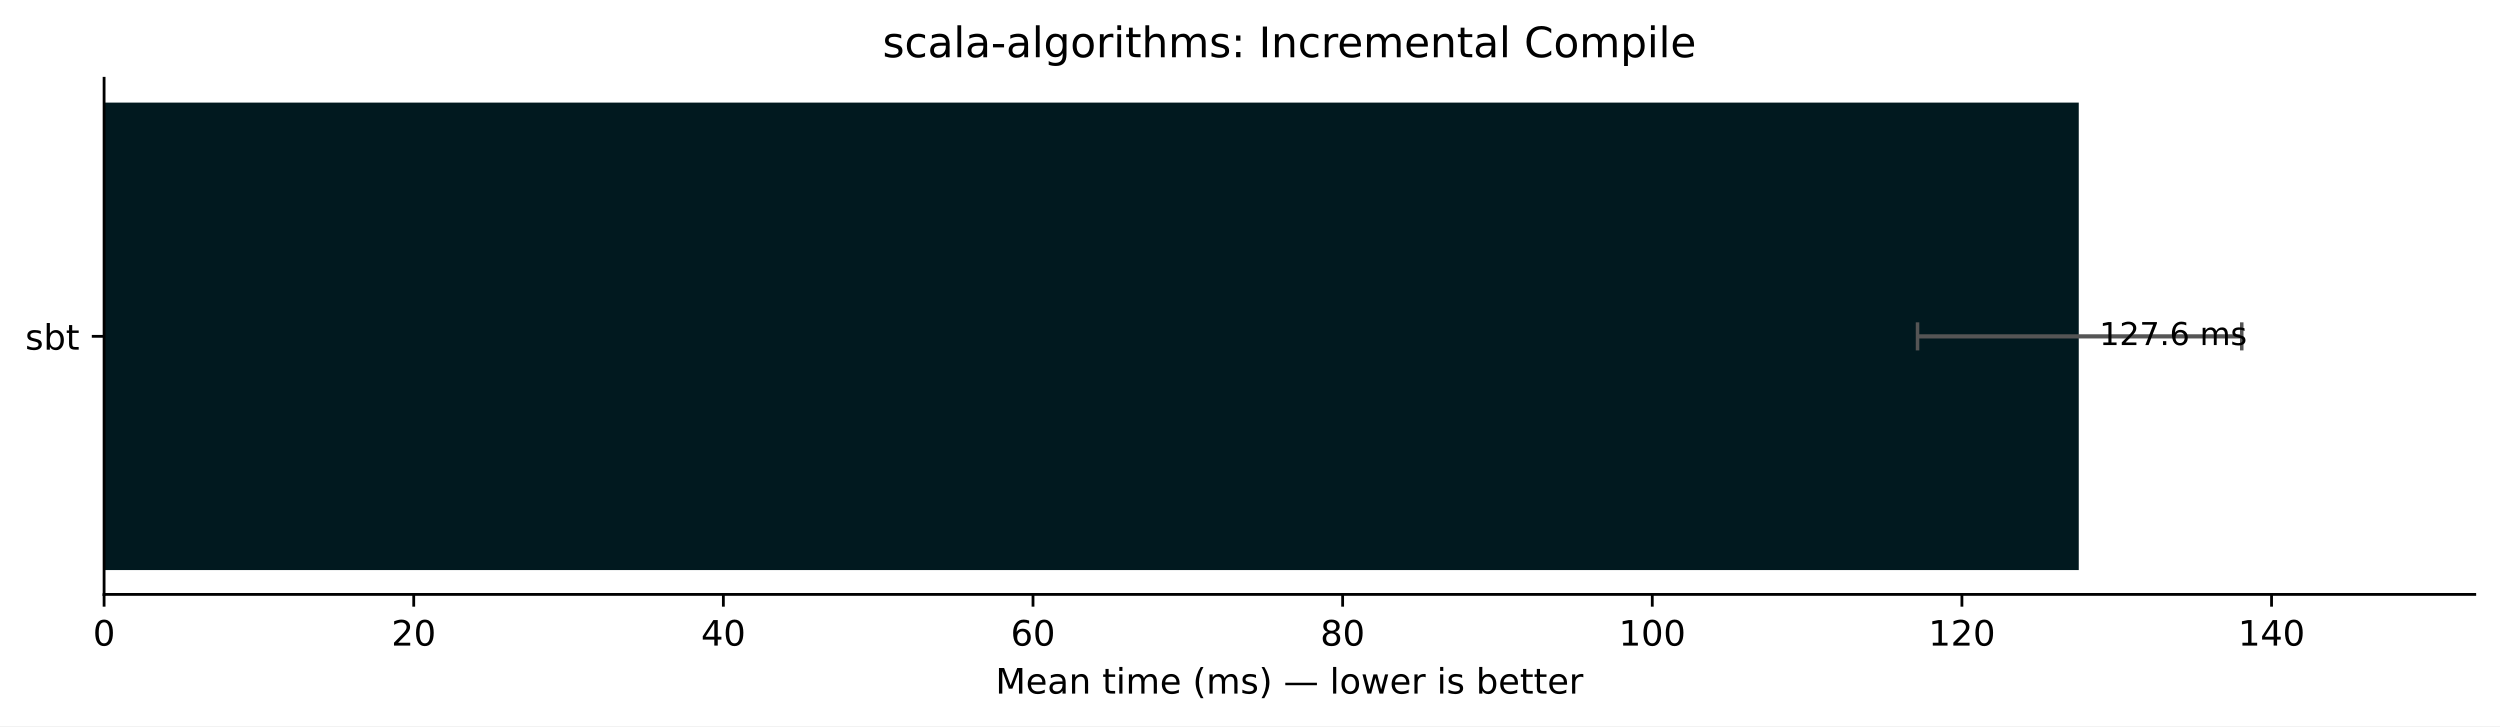
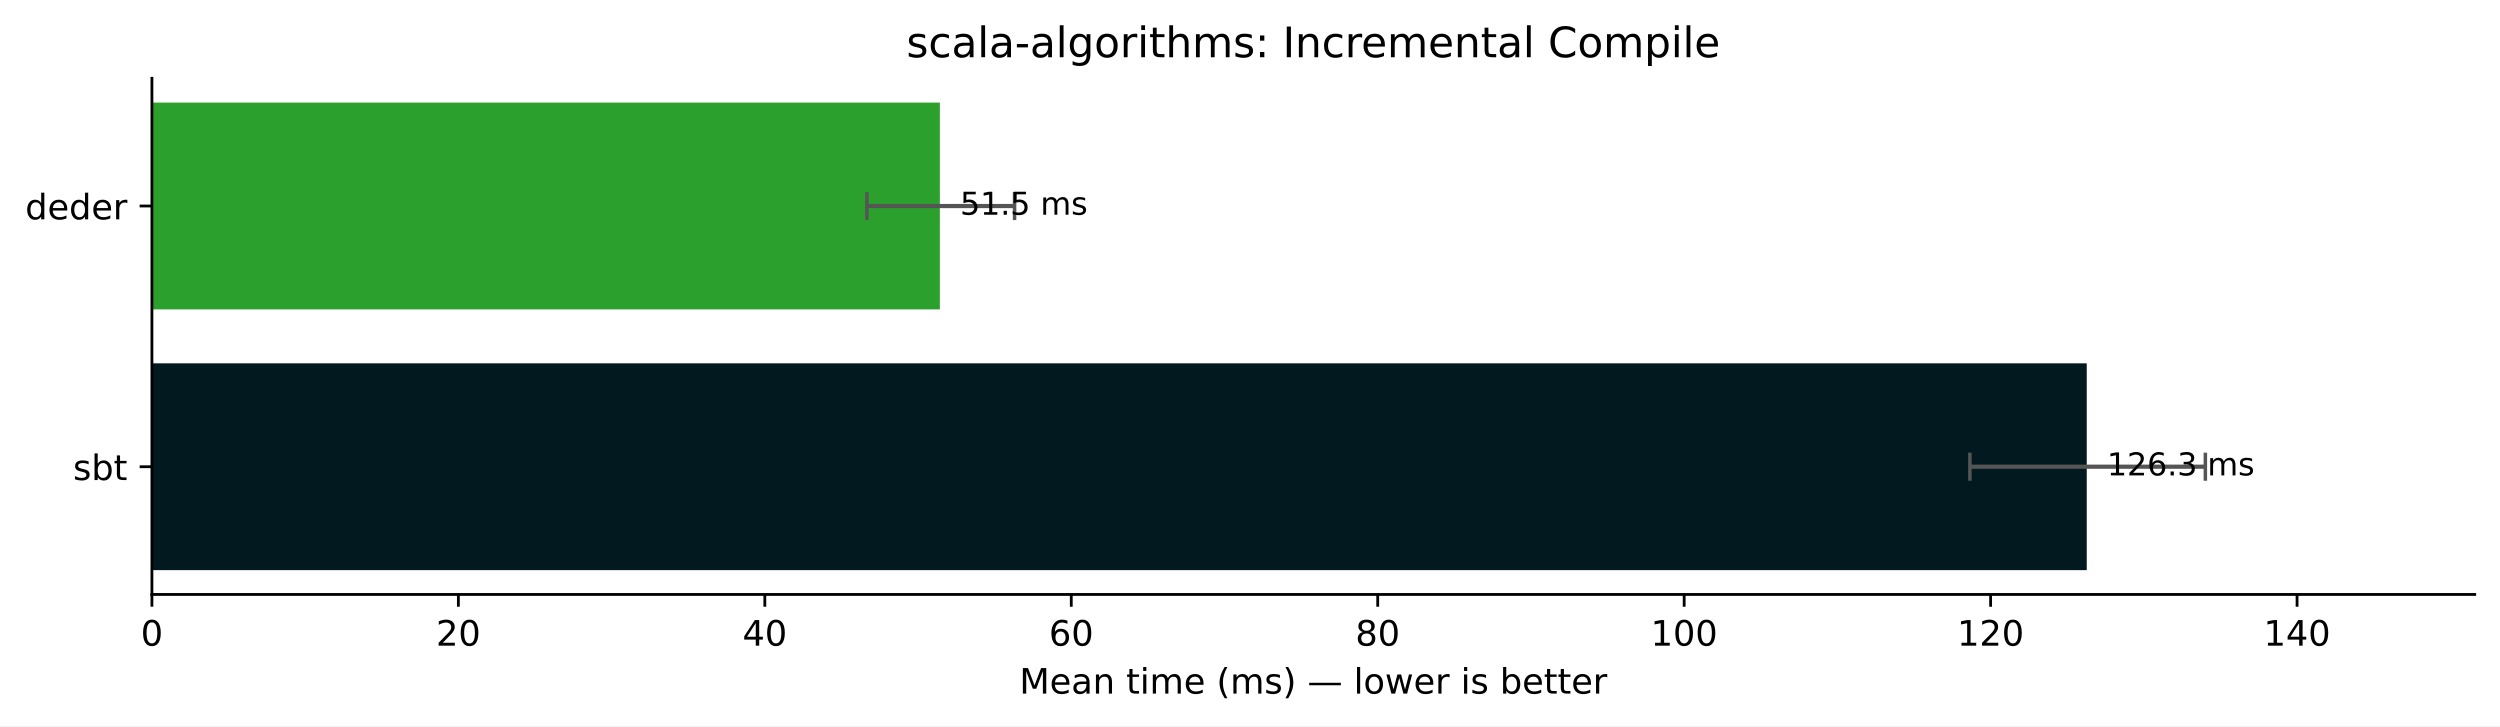
- <svg xmlns="http://www.w3.org/2000/svg" xmlns:xlink="http://www.w3.org/1999/xlink" width="712.798pt" height="207.034pt" viewBox="0 0 712.798 207.034" version="1.1">
+ <svg xmlns="http://www.w3.org/2000/svg" xmlns:xlink="http://www.w3.org/1999/xlink" width="712.754pt" height="207.034pt" viewBox="0 0 712.754 207.034" version="1.1">
  <defs>
    <style type="text/css">*{stroke-linejoin: round; stroke-linecap: butt}</style>
  </defs>
  <g id="figure_1">
    <g id="patch_1">
-       <path d="M 0 207.034  L 712.798 207.034  L 712.798 0  L 0 0  z " style="fill: #ffffff" />
+       <path d="M 0 207.034  L 712.754 207.034  L 712.754 0  L 0 0  z " style="fill: #ffffff" />
    </g>
    <g id="axes_1">
      <g id="patch_2">
-         <path d="M 29.678 169.478  L 705.598 169.478  L 705.598 22.318  L 29.678 22.318  z " style="fill: #ffffff" />
+         <path d="M 43.314 169.478  L 705.554 169.478  L 705.554 22.318  L 43.314 22.318  z " style="fill: #ffffff" />
      </g>
      <g id="patch_3">
-         <path d="M 29.678 162.789  L 592.945 162.789  L 592.945 29.007  L 29.678 29.007  z " clip-path="url(#pe721e710a9)" style="fill: #01191f; stroke: #ffffff; stroke-width: 0.5; stroke-linejoin: miter" />
+         <path d="M 43.314 162.789  L 595.181 162.789  L 595.181 103.33  L 43.314 103.33  z " clip-path="url(#p22a613344f)" style="fill: #01191f; stroke: #ffffff; stroke-width: 0.5; stroke-linejoin: miter" />
+       </g>
+       <g id="patch_4">
+         <path d="M 43.314 88.466  L 268.206 88.466  L 268.206 29.007  L 43.314 29.007  z " clip-path="url(#p22a613344f)" style="fill: #2ca02c; stroke: #ffffff; stroke-width: 0.5; stroke-linejoin: miter" />
      </g>
      <g id="matplotlib.axis_1">
        <g id="xtick_1">
          <g id="line2d_1">
            <defs>
-               <path id="m29a8df695e" d="M 0 0  L 0 3.5  " style="stroke: #000000; stroke-width: 0.8" />
+               <path id="m7fe11e868e" d="M 0 0  L 0 3.5  " style="stroke: #000000; stroke-width: 0.8" />
            </defs>
            <g>
-               <use xlink:href="#m29a8df695e" x="29.678" y="169.478" style="stroke: #000000; stroke-width: 0.8" />
+               <use xlink:href="#m7fe11e868e" x="43.314" y="169.478" style="stroke: #000000; stroke-width: 0.8" />
            </g>
          </g>
          <g id="text_1">
-             <g transform="translate(26.49687 184.0766) scale(0.1 -0.1)">
+             <g transform="translate(40.13281 184.0766) scale(0.1 -0.1)">
              <defs>
                <path id="DejaVuSans-30" d="M 2034 4250  Q 1547 4250 1301 3770  Q 1056 3291 1056 2328  Q 1056 1369 1301 889  Q 1547 409 2034 409  Q 2525 409 2770 889  Q 3016 1369 3016 2328  Q 3016 3291 2770 3770  Q 2525 4250 2034 4250  z M 2034 4750  Q 2819 4750 3233 4129  Q 3647 3509 3647 2328  Q 3647 1150 3233 529  Q 2819 -91 2034 -91  Q 1250 -91 836 529  Q 422 1150 422 2328  Q 422 3509 836 4129  Q 1250 4750 2034 4750  z " transform="scale(0.015625)" />
              </defs>
              <use xlink:href="#DejaVuSans-30" />
            </g>
          </g>
        </g>
        <g id="xtick_2">
          <g id="line2d_2">
            <g>
-               <use xlink:href="#m29a8df695e" x="117.962" y="169.478" style="stroke: #000000; stroke-width: 0.8" />
+               <use xlink:href="#m7fe11e868e" x="130.683" y="169.478" style="stroke: #000000; stroke-width: 0.8" />
            </g>
          </g>
          <g id="text_2">
-             <g transform="translate(111.5992 184.0766) scale(0.1 -0.1)">
+             <g transform="translate(124.3204 184.0766) scale(0.1 -0.1)">
              <defs>
                <path id="DejaVuSans-32" d="M 1228 531  L 3431 531  L 3431 0  L 469 0  L 469 531  Q 828 903 1448 1529  Q 2069 2156 2228 2338  Q 2531 2678 2651 2914  Q 2772 3150 2772 3378  Q 2772 3750 2511 3984  Q 2250 4219 1831 4219  Q 1534 4219 1204 4116  Q 875 4013 500 3803  L 500 4441  Q 881 4594 1212 4672  Q 1544 4750 1819 4750  Q 2544 4750 2975 4387  Q 3406 4025 3406 3419  Q 3406 3131 3298 2873  Q 3191 2616 2906 2266  Q 2828 2175 2409 1742  Q 1991 1309 1228 531  z " transform="scale(0.015625)" />
              </defs>
              <use xlink:href="#DejaVuSans-32" />
              <use xlink:href="#DejaVuSans-30" transform="translate(63.62305 0)" />
            </g>
          </g>
        </g>
        <g id="xtick_3">
          <g id="line2d_3">
            <g>
-               <use xlink:href="#m29a8df695e" x="206.245" y="169.478" style="stroke: #000000; stroke-width: 0.8" />
+               <use xlink:href="#m7fe11e868e" x="218.052" y="169.478" style="stroke: #000000; stroke-width: 0.8" />
            </g>
          </g>
          <g id="text_3">
-             <g transform="translate(199.8827 184.0766) scale(0.1 -0.1)">
+             <g transform="translate(211.6892 184.0766) scale(0.1 -0.1)">
              <defs>
                <path id="DejaVuSans-34" d="M 2419 4116  L 825 1625  L 2419 1625  L 2419 4116  z M 2253 4666  L 3047 4666  L 3047 1625  L 3713 1625  L 3713 1100  L 3047 1100  L 3047 0  L 2419 0  L 2419 1100  L 313 1100  L 313 1709  L 2253 4666  z " transform="scale(0.015625)" />
              </defs>
              <use xlink:href="#DejaVuSans-34" />
              <use xlink:href="#DejaVuSans-30" transform="translate(63.62305 0)" />
            </g>
          </g>
        </g>
        <g id="xtick_4">
          <g id="line2d_4">
            <g>
-               <use xlink:href="#m29a8df695e" x="294.529" y="169.478" style="stroke: #000000; stroke-width: 0.8" />
+               <use xlink:href="#m7fe11e868e" x="305.421" y="169.478" style="stroke: #000000; stroke-width: 0.8" />
            </g>
          </g>
          <g id="text_4">
-             <g transform="translate(288.1663 184.0766) scale(0.1 -0.1)">
+             <g transform="translate(299.0581 184.0766) scale(0.1 -0.1)">
              <defs>
                <path id="DejaVuSans-36" d="M 2113 2584  Q 1688 2584 1439 2293  Q 1191 2003 1191 1497  Q 1191 994 1439 701  Q 1688 409 2113 409  Q 2538 409 2786 701  Q 3034 994 3034 1497  Q 3034 2003 2786 2293  Q 2538 2584 2113 2584  z M 3366 4563  L 3366 3988  Q 3128 4100 2886 4159  Q 2644 4219 2406 4219  Q 1781 4219 1451 3797  Q 1122 3375 1075 2522  Q 1259 2794 1537 2939  Q 1816 3084 2150 3084  Q 2853 3084 3261 2657  Q 3669 2231 3669 1497  Q 3669 778 3244 343  Q 2819 -91 2113 -91  Q 1303 -91 875 529  Q 447 1150 447 2328  Q 447 3434 972 4092  Q 1497 4750 2381 4750  Q 2619 4750 2861 4703  Q 3103 4656 3366 4563  z " transform="scale(0.015625)" />
              </defs>
              <use xlink:href="#DejaVuSans-36" />
              <use xlink:href="#DejaVuSans-30" transform="translate(63.62305 0)" />
            </g>
          </g>
        </g>
        <g id="xtick_5">
          <g id="line2d_5">
            <g>
-               <use xlink:href="#m29a8df695e" x="382.812" y="169.478" style="stroke: #000000; stroke-width: 0.8" />
+               <use xlink:href="#m7fe11e868e" x="392.789" y="169.478" style="stroke: #000000; stroke-width: 0.8" />
            </g>
          </g>
          <g id="text_5">
-             <g transform="translate(376.4498 184.0766) scale(0.1 -0.1)">
+             <g transform="translate(386.4269 184.0766) scale(0.1 -0.1)">
              <defs>
                <path id="DejaVuSans-38" d="M 2034 2216  Q 1584 2216 1326 1975  Q 1069 1734 1069 1313  Q 1069 891 1326 650  Q 1584 409 2034 409  Q 2484 409 2743 651  Q 3003 894 3003 1313  Q 3003 1734 2745 1975  Q 2488 2216 2034 2216  z M 1403 2484  Q 997 2584 770 2862  Q 544 3141 544 3541  Q 544 4100 942 4425  Q 1341 4750 2034 4750  Q 2731 4750 3128 4425  Q 3525 4100 3525 3541  Q 3525 3141 3298 2862  Q 3072 2584 2669 2484  Q 3125 2378 3379 2068  Q 3634 1759 3634 1313  Q 3634 634 3220 271  Q 2806 -91 2034 -91  Q 1263 -91 848 271  Q 434 634 434 1313  Q 434 1759 690 2068  Q 947 2378 1403 2484  z M 1172 3481  Q 1172 3119 1398 2916  Q 1625 2713 2034 2713  Q 2441 2713 2670 2916  Q 2900 3119 2900 3481  Q 2900 3844 2670 4047  Q 2441 4250 2034 4250  Q 1625 4250 1398 4047  Q 1172 3844 1172 3481  z " transform="scale(0.015625)" />
              </defs>
              <use xlink:href="#DejaVuSans-38" />
              <use xlink:href="#DejaVuSans-30" transform="translate(63.62305 0)" />
            </g>
          </g>
        </g>
        <g id="xtick_6">
          <g id="line2d_6">
            <g>
-               <use xlink:href="#m29a8df695e" x="471.096" y="169.478" style="stroke: #000000; stroke-width: 0.8" />
+               <use xlink:href="#m7fe11e868e" x="480.158" y="169.478" style="stroke: #000000; stroke-width: 0.8" />
            </g>
          </g>
          <g id="text_6">
-             <g transform="translate(461.5521 184.0766) scale(0.1 -0.1)">
+             <g transform="translate(470.6145 184.0766) scale(0.1 -0.1)">
              <defs>
                <path id="DejaVuSans-31" d="M 794 531  L 1825 531  L 1825 4091  L 703 3866  L 703 4441  L 1819 4666  L 2450 4666  L 2450 531  L 3481 531  L 3481 0  L 794 0  L 794 531  z " transform="scale(0.015625)" />
              </defs>
              <use xlink:href="#DejaVuSans-31" />
              <use xlink:href="#DejaVuSans-30" transform="translate(63.62305 0)" />
              <use xlink:href="#DejaVuSans-30" transform="translate(127.2461 0)" />
            </g>
          </g>
        </g>
        <g id="xtick_7">
          <g id="line2d_7">
            <g>
-               <use xlink:href="#m29a8df695e" x="559.379" y="169.478" style="stroke: #000000; stroke-width: 0.8" />
+               <use xlink:href="#m7fe11e868e" x="567.527" y="169.478" style="stroke: #000000; stroke-width: 0.8" />
            </g>
          </g>
          <g id="text_7">
-             <g transform="translate(549.8357 184.0766) scale(0.1 -0.1)">
+             <g transform="translate(557.9834 184.0766) scale(0.1 -0.1)">
              <use xlink:href="#DejaVuSans-31" />
              <use xlink:href="#DejaVuSans-32" transform="translate(63.62305 0)" />
              <use xlink:href="#DejaVuSans-30" transform="translate(127.2461 0)" />
            </g>
          </g>
        </g>
        <g id="xtick_8">
          <g id="line2d_8">
            <g>
-               <use xlink:href="#m29a8df695e" x="647.663" y="169.478" style="stroke: #000000; stroke-width: 0.8" />
+               <use xlink:href="#m7fe11e868e" x="654.896" y="169.478" style="stroke: #000000; stroke-width: 0.8" />
            </g>
          </g>
          <g id="text_8">
-             <g transform="translate(638.1193 184.0766) scale(0.1 -0.1)">
+             <g transform="translate(645.3522 184.0766) scale(0.1 -0.1)">
              <use xlink:href="#DejaVuSans-31" />
              <use xlink:href="#DejaVuSans-34" transform="translate(63.62305 0)" />
              <use xlink:href="#DejaVuSans-30" transform="translate(127.2461 0)" />
            </g>
          </g>
        </g>
        <g id="text_9">
-           <g transform="translate(283.8413 197.7547) scale(0.1 -0.1)">
+           <g transform="translate(290.6372 197.7547) scale(0.1 -0.1)">
            <defs>
              <path id="DejaVuSans-4d" d="M 628 4666  L 1569 4666  L 2759 1491  L 3956 4666  L 4897 4666  L 4897 0  L 4281 0  L 4281 4097  L 3078 897  L 2444 897  L 1241 4097  L 1241 0  L 628 0  L 628 4666  z " transform="scale(0.015625)" />
              <path id="DejaVuSans-65" d="M 3597 1894  L 3597 1613  L 953 1613  Q 991 1019 1311 708  Q 1631 397 2203 397  Q 2534 397 2845 478  Q 3156 559 3463 722  L 3463 178  Q 3153 47 2828 -22  Q 2503 -91 2169 -91  Q 1331 -91 842 396  Q 353 884 353 1716  Q 353 2575 817 3079  Q 1281 3584 2069 3584  Q 2775 3584 3186 3129  Q 3597 2675 3597 1894  z M 3022 2063  Q 3016 2534 2758 2815  Q 2500 3097 2075 3097  Q 1594 3097 1305 2825  Q 1016 2553 972 2059  L 3022 2063  z " transform="scale(0.015625)" />
              <path id="DejaVuSans-61" d="M 2194 1759  Q 1497 1759 1228 1600  Q 959 1441 959 1056  Q 959 750 1161 570  Q 1363 391 1709 391  Q 2188 391 2477 730  Q 2766 1069 2766 1631  L 2766 1759  L 2194 1759  z M 3341 1997  L 3341 0  L 2766 0  L 2766 531  Q 2569 213 2275 61  Q 1981 -91 1556 -91  Q 1019 -91 701 211  Q 384 513 384 1019  Q 384 1609 779 1909  Q 1175 2209 1959 2209  L 2766 2209  L 2766 2266  Q 2766 2663 2505 2880  Q 2244 3097 1772 3097  Q 1472 3097 1187 3025  Q 903 2953 641 2809  L 641 3341  Q 956 3463 1253 3523  Q 1550 3584 1831 3584  Q 2591 3584 2966 3190  Q 3341 2797 3341 1997  z " transform="scale(0.015625)" />
              <path id="DejaVuSans-6e" d="M 3513 2113  L 3513 0  L 2938 0  L 2938 2094  Q 2938 2591 2744 2837  Q 2550 3084 2163 3084  Q 1697 3084 1428 2787  Q 1159 2491 1159 1978  L 1159 0  L 581 0  L 581 3500  L 1159 3500  L 1159 2956  Q 1366 3272 1645 3428  Q 1925 3584 2291 3584  Q 2894 3584 3203 3211  Q 3513 2838 3513 2113  z " transform="scale(0.015625)" />
              <path id="DejaVuSans-20" transform="scale(0.015625)" />
              <path id="DejaVuSans-74" d="M 1172 4494  L 1172 3500  L 2356 3500  L 2356 3053  L 1172 3053  L 1172 1153  Q 1172 725 1289 603  Q 1406 481 1766 481  L 2356 481  L 2356 0  L 1766 0  Q 1100 0 847 248  Q 594 497 594 1153  L 594 3053  L 172 3053  L 172 3500  L 594 3500  L 594 4494  L 1172 4494  z " transform="scale(0.015625)" />
              <path id="DejaVuSans-69" d="M 603 3500  L 1178 3500  L 1178 0  L 603 0  L 603 3500  z M 603 4863  L 1178 4863  L 1178 4134  L 603 4134  L 603 4863  z " transform="scale(0.015625)" />
              <path id="DejaVuSans-6d" d="M 3328 2828  Q 3544 3216 3844 3400  Q 4144 3584 4550 3584  Q 5097 3584 5394 3201  Q 5691 2819 5691 2113  L 5691 0  L 5113 0  L 5113 2094  Q 5113 2597 4934 2840  Q 4756 3084 4391 3084  Q 3944 3084 3684 2787  Q 3425 2491 3425 1978  L 3425 0  L 2847 0  L 2847 2094  Q 2847 2600 2669 2842  Q 2491 3084 2119 3084  Q 1678 3084 1418 2786  Q 1159 2488 1159 1978  L 1159 0  L 581 0  L 581 3500  L 1159 3500  L 1159 2956  Q 1356 3278 1631 3431  Q 1906 3584 2284 3584  Q 2666 3584 2933 3390  Q 3200 3197 3328 2828  z " transform="scale(0.015625)" />
              <path id="DejaVuSans-28" d="M 1984 4856  Q 1566 4138 1362 3434  Q 1159 2731 1159 2009  Q 1159 1288 1364 580  Q 1569 -128 1984 -844  L 1484 -844  Q 1016 -109 783 600  Q 550 1309 550 2009  Q 550 2706 781 3412  Q 1013 4119 1484 4856  L 1984 4856  z " transform="scale(0.015625)" />
              <path id="DejaVuSans-73" d="M 2834 3397  L 2834 2853  Q 2591 2978 2328 3040  Q 2066 3103 1784 3103  Q 1356 3103 1142 2972  Q 928 2841 928 2578  Q 928 2378 1081 2264  Q 1234 2150 1697 2047  L 1894 2003  Q 2506 1872 2764 1633  Q 3022 1394 3022 966  Q 3022 478 2636 193  Q 2250 -91 1575 -91  Q 1294 -91 989 -36  Q 684 19 347 128  L 347 722  Q 666 556 975 473  Q 1284 391 1588 391  Q 1994 391 2212 530  Q 2431 669 2431 922  Q 2431 1156 2273 1281  Q 2116 1406 1581 1522  L 1381 1569  Q 847 1681 609 1914  Q 372 2147 372 2553  Q 372 3047 722 3315  Q 1072 3584 1716 3584  Q 2034 3584 2315 3537  Q 2597 3491 2834 3397  z " transform="scale(0.015625)" />
              <path id="DejaVuSans-29" d="M 513 4856  L 1013 4856  Q 1481 4119 1714 3412  Q 1947 2706 1947 2009  Q 1947 1309 1714 600  Q 1481 -109 1013 -844  L 513 -844  Q 928 -128 1133 580  Q 1338 1288 1338 2009  Q 1338 2731 1133 3434  Q 928 4138 513 4856  z " transform="scale(0.015625)" />
              <path id="DejaVuSans-2014" d="M 313 1978  L 6088 1978  L 6088 1528  L 313 1528  L 313 1978  z " transform="scale(0.015625)" />
              <path id="DejaVuSans-6c" d="M 603 4863  L 1178 4863  L 1178 0  L 603 0  L 603 4863  z " transform="scale(0.015625)" />
              <path id="DejaVuSans-6f" d="M 1959 3097  Q 1497 3097 1228 2736  Q 959 2375 959 1747  Q 959 1119 1226 758  Q 1494 397 1959 397  Q 2419 397 2687 759  Q 2956 1122 2956 1747  Q 2956 2369 2687 2733  Q 2419 3097 1959 3097  z M 1959 3584  Q 2709 3584 3137 3096  Q 3566 2609 3566 1747  Q 3566 888 3137 398  Q 2709 -91 1959 -91  Q 1206 -91 779 398  Q 353 888 353 1747  Q 353 2609 779 3096  Q 1206 3584 1959 3584  z " transform="scale(0.015625)" />
              <path id="DejaVuSans-77" d="M 269 3500  L 844 3500  L 1563 769  L 2278 3500  L 2956 3500  L 3675 769  L 4391 3500  L 4966 3500  L 4050 0  L 3372 0  L 2619 2869  L 1863 0  L 1184 0  L 269 3500  z " transform="scale(0.015625)" />
              <path id="DejaVuSans-72" d="M 2631 2963  Q 2534 3019 2420 3045  Q 2306 3072 2169 3072  Q 1681 3072 1420 2755  Q 1159 2438 1159 1844  L 1159 0  L 581 0  L 581 3500  L 1159 3500  L 1159 2956  Q 1341 3275 1631 3429  Q 1922 3584 2338 3584  Q 2397 3584 2469 3576  Q 2541 3569 2628 3553  L 2631 2963  z " transform="scale(0.015625)" />
              <path id="DejaVuSans-62" d="M 3116 1747  Q 3116 2381 2855 2742  Q 2594 3103 2138 3103  Q 1681 3103 1420 2742  Q 1159 2381 1159 1747  Q 1159 1113 1420 752  Q 1681 391 2138 391  Q 2594 391 2855 752  Q 3116 1113 3116 1747  z M 1159 2969  Q 1341 3281 1617 3432  Q 1894 3584 2278 3584  Q 2916 3584 3314 3078  Q 3713 2572 3713 1747  Q 3713 922 3314 415  Q 2916 -91 2278 -91  Q 1894 -91 1617 61  Q 1341 213 1159 525  L 1159 0  L 581 0  L 581 4863  L 1159 4863  L 1159 2969  z " transform="scale(0.015625)" />
            </defs>
            <use xlink:href="#DejaVuSans-4d" />
            <use xlink:href="#DejaVuSans-65" transform="translate(86.2793 0)" />
            <use xlink:href="#DejaVuSans-61" transform="translate(147.8027 0)" />
            <use xlink:href="#DejaVuSans-6e" transform="translate(209.082 0)" />
            <use xlink:href="#DejaVuSans-20" transform="translate(272.4609 0)" />
            <use xlink:href="#DejaVuSans-74" transform="translate(304.248 0)" />
            <use xlink:href="#DejaVuSans-69" transform="translate(343.457 0)" />
            <use xlink:href="#DejaVuSans-6d" transform="translate(371.2402 0)" />
            <use xlink:href="#DejaVuSans-65" transform="translate(468.6523 0)" />
            <use xlink:href="#DejaVuSans-20" transform="translate(530.1758 0)" />
            <use xlink:href="#DejaVuSans-28" transform="translate(561.9629 0)" />
            <use xlink:href="#DejaVuSans-6d" transform="translate(600.9766 0)" />
            <use xlink:href="#DejaVuSans-73" transform="translate(698.3887 0)" />
            <use xlink:href="#DejaVuSans-29" transform="translate(750.4883 0)" />
            <use xlink:href="#DejaVuSans-20" transform="translate(789.502 0)" />
            <use xlink:href="#DejaVuSans-2014" transform="translate(821.2891 0)" />
            <use xlink:href="#DejaVuSans-20" transform="translate(921.2891 0)" />
            <use xlink:href="#DejaVuSans-6c" transform="translate(953.0762 0)" />
            <use xlink:href="#DejaVuSans-6f" transform="translate(980.8594 0)" />
            <use xlink:href="#DejaVuSans-77" transform="translate(1042.041 0)" />
            <use xlink:href="#DejaVuSans-65" transform="translate(1123.828 0)" />
            <use xlink:href="#DejaVuSans-72" transform="translate(1185.352 0)" />
            <use xlink:href="#DejaVuSans-20" transform="translate(1226.465 0)" />
            <use xlink:href="#DejaVuSans-69" transform="translate(1258.252 0)" />
            <use xlink:href="#DejaVuSans-73" transform="translate(1286.035 0)" />
            <use xlink:href="#DejaVuSans-20" transform="translate(1338.135 0)" />
            <use xlink:href="#DejaVuSans-62" transform="translate(1369.922 0)" />
            <use xlink:href="#DejaVuSans-65" transform="translate(1433.398 0)" />
            <use xlink:href="#DejaVuSans-74" transform="translate(1494.922 0)" />
            <use xlink:href="#DejaVuSans-74" transform="translate(1534.131 0)" />
            <use xlink:href="#DejaVuSans-65" transform="translate(1573.34 0)" />
            <use xlink:href="#DejaVuSans-72" transform="translate(1634.863 0)" />
          </g>
        </g>
      </g>
      <g id="matplotlib.axis_2">
        <g id="ytick_1">
          <g id="line2d_9">
            <defs>
-               <path id="m7aa93d0052" d="M 0 0  L -3.5 0  " style="stroke: #000000; stroke-width: 0.8" />
+               <path id="m334e95c5ae" d="M 0 0  L -3.5 0  " style="stroke: #000000; stroke-width: 0.8" />
            </defs>
            <g>
-               <use xlink:href="#m7aa93d0052" x="29.678" y="95.898" style="stroke: #000000; stroke-width: 0.8" />
+               <use xlink:href="#m334e95c5ae" x="43.314" y="133.06" style="stroke: #000000; stroke-width: 0.8" />
            </g>
          </g>
          <g id="text_10">
-             <g transform="translate(7.2 99.69734) scale(0.1 -0.1)">
+             <g transform="translate(20.83594 136.859) scale(0.1 -0.1)">
              <use xlink:href="#DejaVuSans-73" />
              <use xlink:href="#DejaVuSans-62" transform="translate(52.09961 0)" />
              <use xlink:href="#DejaVuSans-74" transform="translate(115.5762 0)" />
            </g>
          </g>
        </g>
+         <g id="ytick_2">
+           <g id="line2d_10">
+             <g>
+               <use xlink:href="#m334e95c5ae" x="43.314" y="58.737" style="stroke: #000000; stroke-width: 0.8" />
+             </g>
+           </g>
+           <g id="text_11">
+             <g transform="translate(7.2 62.53573) scale(0.1 -0.1)">
+               <defs>
+                 <path id="DejaVuSans-64" d="M 2906 2969  L 2906 4863  L 3481 4863  L 3481 0  L 2906 0  L 2906 525  Q 2725 213 2448 61  Q 2172 -91 1784 -91  Q 1150 -91 751 415  Q 353 922 353 1747  Q 353 2572 751 3078  Q 1150 3584 1784 3584  Q 2172 3584 2448 3432  Q 2725 3281 2906 2969  z M 947 1747  Q 947 1113 1208 752  Q 1469 391 1925 391  Q 2381 391 2643 752  Q 2906 1113 2906 1747  Q 2906 2381 2643 2742  Q 2381 3103 1925 3103  Q 1469 3103 1208 2742  Q 947 2381 947 1747  z " transform="scale(0.015625)" />
+               </defs>
+               <use xlink:href="#DejaVuSans-64" />
+               <use xlink:href="#DejaVuSans-65" transform="translate(63.47656 0)" />
+               <use xlink:href="#DejaVuSans-64" transform="translate(125 0)" />
+               <use xlink:href="#DejaVuSans-65" transform="translate(188.4766 0)" />
+               <use xlink:href="#DejaVuSans-72" transform="translate(250 0)" />
+             </g>
+           </g>
+         </g>
      </g>
      <g id="LineCollection_1">
-         <path d="M 546.725 95.898  L 639.165 95.898  " clip-path="url(#pe721e710a9)" style="fill: none; stroke: #555555; stroke-width: 1.2" />
-       </g>
-       <g id="line2d_10">
+         <path d="M 561.612 133.06  L 628.749 133.06  " clip-path="url(#p22a613344f)" style="fill: none; stroke: #555555; stroke-width: 1.2" />
+         <path d="M 247.153 58.737  L 289.258 58.737  " clip-path="url(#p22a613344f)" style="fill: none; stroke: #555555; stroke-width: 1.2" />
+       </g>
+       <g id="line2d_11">
        <defs>
-           <path id="m71f6090fba" d="M 0 4  L 0 -4  " style="stroke: #555555" />
+           <path id="m2ad57859b6" d="M 0 4  L 0 -4  " style="stroke: #555555" />
        </defs>
-         <g clip-path="url(#pe721e710a9)">
-           <use xlink:href="#m71f6090fba" x="546.725" y="95.898" style="fill: #1f77b4; stroke: #555555" />
-         </g>
-       </g>
-       <g id="line2d_11">
-         <g clip-path="url(#pe721e710a9)">
-           <use xlink:href="#m71f6090fba" x="639.165" y="95.898" style="fill: #1f77b4; stroke: #555555" />
-         </g>
-       </g>
-       <g id="patch_4">
-         <path d="M 29.678 169.478  L 29.678 22.318  " style="fill: none; stroke: #000000; stroke-width: 0.8; stroke-linejoin: miter; stroke-linecap: square" />
+         <g clip-path="url(#p22a613344f)">
+           <use xlink:href="#m2ad57859b6" x="561.612" y="133.06" style="fill: #1f77b4; stroke: #555555" />
+           <use xlink:href="#m2ad57859b6" x="247.153" y="58.737" style="fill: #1f77b4; stroke: #555555" />
+         </g>
+       </g>
+       <g id="line2d_12">
+         <g clip-path="url(#p22a613344f)">
+           <use xlink:href="#m2ad57859b6" x="628.749" y="133.06" style="fill: #1f77b4; stroke: #555555" />
+           <use xlink:href="#m2ad57859b6" x="289.258" y="58.737" style="fill: #1f77b4; stroke: #555555" />
+         </g>
      </g>
      <g id="patch_5">
-         <path d="M 29.678 169.478  L 705.598 169.478  " style="fill: none; stroke: #000000; stroke-width: 0.8; stroke-linejoin: miter; stroke-linecap: square" />
-       </g>
-       <g id="text_11">
-         <g transform="translate(598.5775 98.38156) scale(0.09 -0.09)">
+         <path d="M 43.314 169.478  L 43.314 22.318  " style="fill: none; stroke: #000000; stroke-width: 0.8; stroke-linejoin: miter; stroke-linecap: square" />
+       </g>
+       <g id="patch_6">
+         <path d="M 43.314 169.478  L 705.554 169.478  " style="fill: none; stroke: #000000; stroke-width: 0.8; stroke-linejoin: miter; stroke-linecap: square" />
+       </g>
+       <g id="text_12">
+         <g transform="translate(600.6994 135.5432) scale(0.09 -0.09)">
          <defs>
-             <path id="DejaVuSans-37" d="M 525 4666  L 3525 4666  L 3525 4397  L 1831 0  L 1172 0  L 2766 4134  L 525 4134  L 525 4666  z " transform="scale(0.015625)" />
            <path id="DejaVuSans-2e" d="M 684 794  L 1344 794  L 1344 0  L 684 0  L 684 794  z " transform="scale(0.015625)" />
+             <path id="DejaVuSans-33" d="M 2597 2516  Q 3050 2419 3304 2112  Q 3559 1806 3559 1356  Q 3559 666 3084 287  Q 2609 -91 1734 -91  Q 1441 -91 1130 -33  Q 819 25 488 141  L 488 750  Q 750 597 1062 519  Q 1375 441 1716 441  Q 2309 441 2620 675  Q 2931 909 2931 1356  Q 2931 1769 2642 2001  Q 2353 2234 1838 2234  L 1294 2234  L 1294 2753  L 1863 2753  Q 2328 2753 2575 2939  Q 2822 3125 2822 3475  Q 2822 3834 2567 4026  Q 2313 4219 1838 4219  Q 1578 4219 1281 4162  Q 984 4106 628 3988  L 628 4550  Q 988 4650 1302 4700  Q 1616 4750 1894 4750  Q 2613 4750 3031 4423  Q 3450 4097 3450 3541  Q 3450 3153 3228 2886  Q 3006 2619 2597 2516  z " transform="scale(0.015625)" />
          </defs>
          <use xlink:href="#DejaVuSans-31" />
          <use xlink:href="#DejaVuSans-32" transform="translate(63.62305 0)" />
-           <use xlink:href="#DejaVuSans-37" transform="translate(127.2461 0)" />
+           <use xlink:href="#DejaVuSans-36" transform="translate(127.2461 0)" />
          <use xlink:href="#DejaVuSans-2e" transform="translate(190.8691 0)" />
-           <use xlink:href="#DejaVuSans-36" transform="translate(222.6562 0)" />
+           <use xlink:href="#DejaVuSans-33" transform="translate(222.6562 0)" />
          <use xlink:href="#DejaVuSans-20" transform="translate(286.2793 0)" />
          <use xlink:href="#DejaVuSans-6d" transform="translate(318.0664 0)" />
          <use xlink:href="#DejaVuSans-73" transform="translate(415.4785 0)" />
        </g>
      </g>
-       <g id="text_12">
-         <g transform="translate(251.6413 16.31812) scale(0.12 -0.12)">
+       <g id="text_13">
+         <g transform="translate(273.7242 61.21995) scale(0.09 -0.09)">
+           <defs>
+             <path id="DejaVuSans-35" d="M 691 4666  L 3169 4666  L 3169 4134  L 1269 4134  L 1269 2991  Q 1406 3038 1543 3061  Q 1681 3084 1819 3084  Q 2600 3084 3056 2656  Q 3513 2228 3513 1497  Q 3513 744 3044 326  Q 2575 -91 1722 -91  Q 1428 -91 1123 -41  Q 819 9 494 109  L 494 744  Q 775 591 1075 516  Q 1375 441 1709 441  Q 2250 441 2565 725  Q 2881 1009 2881 1497  Q 2881 1984 2565 2268  Q 2250 2553 1709 2553  Q 1456 2553 1204 2497  Q 953 2441 691 2322  L 691 4666  z " transform="scale(0.015625)" />
+           </defs>
+           <use xlink:href="#DejaVuSans-35" />
+           <use xlink:href="#DejaVuSans-31" transform="translate(63.62305 0)" />
+           <use xlink:href="#DejaVuSans-2e" transform="translate(127.2461 0)" />
+           <use xlink:href="#DejaVuSans-35" transform="translate(159.0332 0)" />
+           <use xlink:href="#DejaVuSans-20" transform="translate(222.6562 0)" />
+           <use xlink:href="#DejaVuSans-6d" transform="translate(254.4434 0)" />
+           <use xlink:href="#DejaVuSans-73" transform="translate(351.8555 0)" />
+         </g>
+       </g>
+       <g id="text_14">
+         <g transform="translate(258.4372 16.31812) scale(0.12 -0.12)">
          <defs>
            <path id="DejaVuSans-63" d="M 3122 3366  L 3122 2828  Q 2878 2963 2633 3030  Q 2388 3097 2138 3097  Q 1578 3097 1268 2742  Q 959 2388 959 1747  Q 959 1106 1268 751  Q 1578 397 2138 397  Q 2388 397 2633 464  Q 2878 531 3122 666  L 3122 134  Q 2881 22 2623 -34  Q 2366 -91 2075 -91  Q 1284 -91 818 406  Q 353 903 353 1747  Q 353 2603 823 3093  Q 1294 3584 2113 3584  Q 2378 3584 2631 3529  Q 2884 3475 3122 3366  z " transform="scale(0.015625)" />
            <path id="DejaVuSans-2d" d="M 313 2009  L 1997 2009  L 1997 1497  L 313 1497  L 313 2009  z " transform="scale(0.015625)" />
            <path id="DejaVuSans-67" d="M 2906 1791  Q 2906 2416 2648 2759  Q 2391 3103 1925 3103  Q 1463 3103 1205 2759  Q 947 2416 947 1791  Q 947 1169 1205 825  Q 1463 481 1925 481  Q 2391 481 2648 825  Q 2906 1169 2906 1791  z M 3481 434  Q 3481 -459 3084 -895  Q 2688 -1331 1869 -1331  Q 1566 -1331 1297 -1286  Q 1028 -1241 775 -1147  L 775 -588  Q 1028 -725 1275 -790  Q 1522 -856 1778 -856  Q 2344 -856 2625 -561  Q 2906 -266 2906 331  L 2906 616  Q 2728 306 2450 153  Q 2172 0 1784 0  Q 1141 0 747 490  Q 353 981 353 1791  Q 353 2603 747 3093  Q 1141 3584 1784 3584  Q 2172 3584 2450 3431  Q 2728 3278 2906 2969  L 2906 3500  L 3481 3500  L 3481 434  z " transform="scale(0.015625)" />
            <path id="DejaVuSans-68" d="M 3513 2113  L 3513 0  L 2938 0  L 2938 2094  Q 2938 2591 2744 2837  Q 2550 3084 2163 3084  Q 1697 3084 1428 2787  Q 1159 2491 1159 1978  L 1159 0  L 581 0  L 581 4863  L 1159 4863  L 1159 2956  Q 1366 3272 1645 3428  Q 1925 3584 2291 3584  Q 2894 3584 3203 3211  Q 3513 2838 3513 2113  z " transform="scale(0.015625)" />
            <path id="DejaVuSans-3a" d="M 750 794  L 1409 794  L 1409 0  L 750 0  L 750 794  z M 750 3309  L 1409 3309  L 1409 2516  L 750 2516  L 750 3309  z " transform="scale(0.015625)" />
            <path id="DejaVuSans-49" d="M 628 4666  L 1259 4666  L 1259 0  L 628 0  L 628 4666  z " transform="scale(0.015625)" />
            <path id="DejaVuSans-43" d="M 4122 4306  L 4122 3641  Q 3803 3938 3442 4084  Q 3081 4231 2675 4231  Q 1875 4231 1450 3742  Q 1025 3253 1025 2328  Q 1025 1406 1450 917  Q 1875 428 2675 428  Q 3081 428 3442 575  Q 3803 722 4122 1019  L 4122 359  Q 3791 134 3420 21  Q 3050 -91 2638 -91  Q 1578 -91 968 557  Q 359 1206 359 2328  Q 359 3453 968 4101  Q 1578 4750 2638 4750  Q 3056 4750 3426 4639  Q 3797 4528 4122 4306  z " transform="scale(0.015625)" />
            <path id="DejaVuSans-70" d="M 1159 525  L 1159 -1331  L 581 -1331  L 581 3500  L 1159 3500  L 1159 2969  Q 1341 3281 1617 3432  Q 1894 3584 2278 3584  Q 2916 3584 3314 3078  Q 3713 2572 3713 1747  Q 3713 922 3314 415  Q 2916 -91 2278 -91  Q 1894 -91 1617 61  Q 1341 213 1159 525  z M 3116 1747  Q 3116 2381 2855 2742  Q 2594 3103 2138 3103  Q 1681 3103 1420 2742  Q 1159 2381 1159 1747  Q 1159 1113 1420 752  Q 1681 391 2138 391  Q 2594 391 2855 752  Q 3116 1113 3116 1747  z " transform="scale(0.015625)" />
          </defs>
          <use xlink:href="#DejaVuSans-73" />
          <use xlink:href="#DejaVuSans-63" transform="translate(52.09961 0)" />
          <use xlink:href="#DejaVuSans-61" transform="translate(107.0801 0)" />
          <use xlink:href="#DejaVuSans-6c" transform="translate(168.3594 0)" />
          <use xlink:href="#DejaVuSans-61" transform="translate(196.1426 0)" />
          <use xlink:href="#DejaVuSans-2d" transform="translate(257.4219 0)" />
          <use xlink:href="#DejaVuSans-61" transform="translate(293.5059 0)" />
          <use xlink:href="#DejaVuSans-6c" transform="translate(354.7852 0)" />
          <use xlink:href="#DejaVuSans-67" transform="translate(382.5684 0)" />
          <use xlink:href="#DejaVuSans-6f" transform="translate(446.0449 0)" />
          <use xlink:href="#DejaVuSans-72" transform="translate(507.2266 0)" />
          <use xlink:href="#DejaVuSans-69" transform="translate(548.3398 0)" />
          <use xlink:href="#DejaVuSans-74" transform="translate(576.123 0)" />
          <use xlink:href="#DejaVuSans-68" transform="translate(615.332 0)" />
          <use xlink:href="#DejaVuSans-6d" transform="translate(678.7109 0)" />
          <use xlink:href="#DejaVuSans-73" transform="translate(776.123 0)" />
          <use xlink:href="#DejaVuSans-3a" transform="translate(828.2227 0)" />
          <use xlink:href="#DejaVuSans-20" transform="translate(861.9141 0)" />
          <use xlink:href="#DejaVuSans-49" transform="translate(893.7012 0)" />
          <use xlink:href="#DejaVuSans-6e" transform="translate(923.1934 0)" />
          <use xlink:href="#DejaVuSans-63" transform="translate(986.5723 0)" />
          <use xlink:href="#DejaVuSans-72" transform="translate(1041.553 0)" />
          <use xlink:href="#DejaVuSans-65" transform="translate(1080.416 0)" />
          <use xlink:href="#DejaVuSans-6d" transform="translate(1141.939 0)" />
          <use xlink:href="#DejaVuSans-65" transform="translate(1239.352 0)" />
          <use xlink:href="#DejaVuSans-6e" transform="translate(1300.875 0)" />
          <use xlink:href="#DejaVuSans-74" transform="translate(1364.254 0)" />
          <use xlink:href="#DejaVuSans-61" transform="translate(1403.463 0)" />
          <use xlink:href="#DejaVuSans-6c" transform="translate(1464.742 0)" />
          <use xlink:href="#DejaVuSans-20" transform="translate(1492.525 0)" />
          <use xlink:href="#DejaVuSans-43" transform="translate(1524.312 0)" />
          <use xlink:href="#DejaVuSans-6f" transform="translate(1594.137 0)" />
          <use xlink:href="#DejaVuSans-6d" transform="translate(1655.318 0)" />
          <use xlink:href="#DejaVuSans-70" transform="translate(1752.73 0)" />
          <use xlink:href="#DejaVuSans-69" transform="translate(1816.207 0)" />
          <use xlink:href="#DejaVuSans-6c" transform="translate(1843.99 0)" />
          <use xlink:href="#DejaVuSans-65" transform="translate(1871.773 0)" />
        </g>
      </g>
    </g>
  </g>
  <defs>
-     <clipPath id="pe721e710a9">
-       <rect x="29.678" y="22.318" width="675.92" height="147.16" />
+     <clipPath id="p22a613344f">
+       <rect x="43.314" y="22.318" width="662.24" height="147.16" />
    </clipPath>
  </defs>
</svg>
